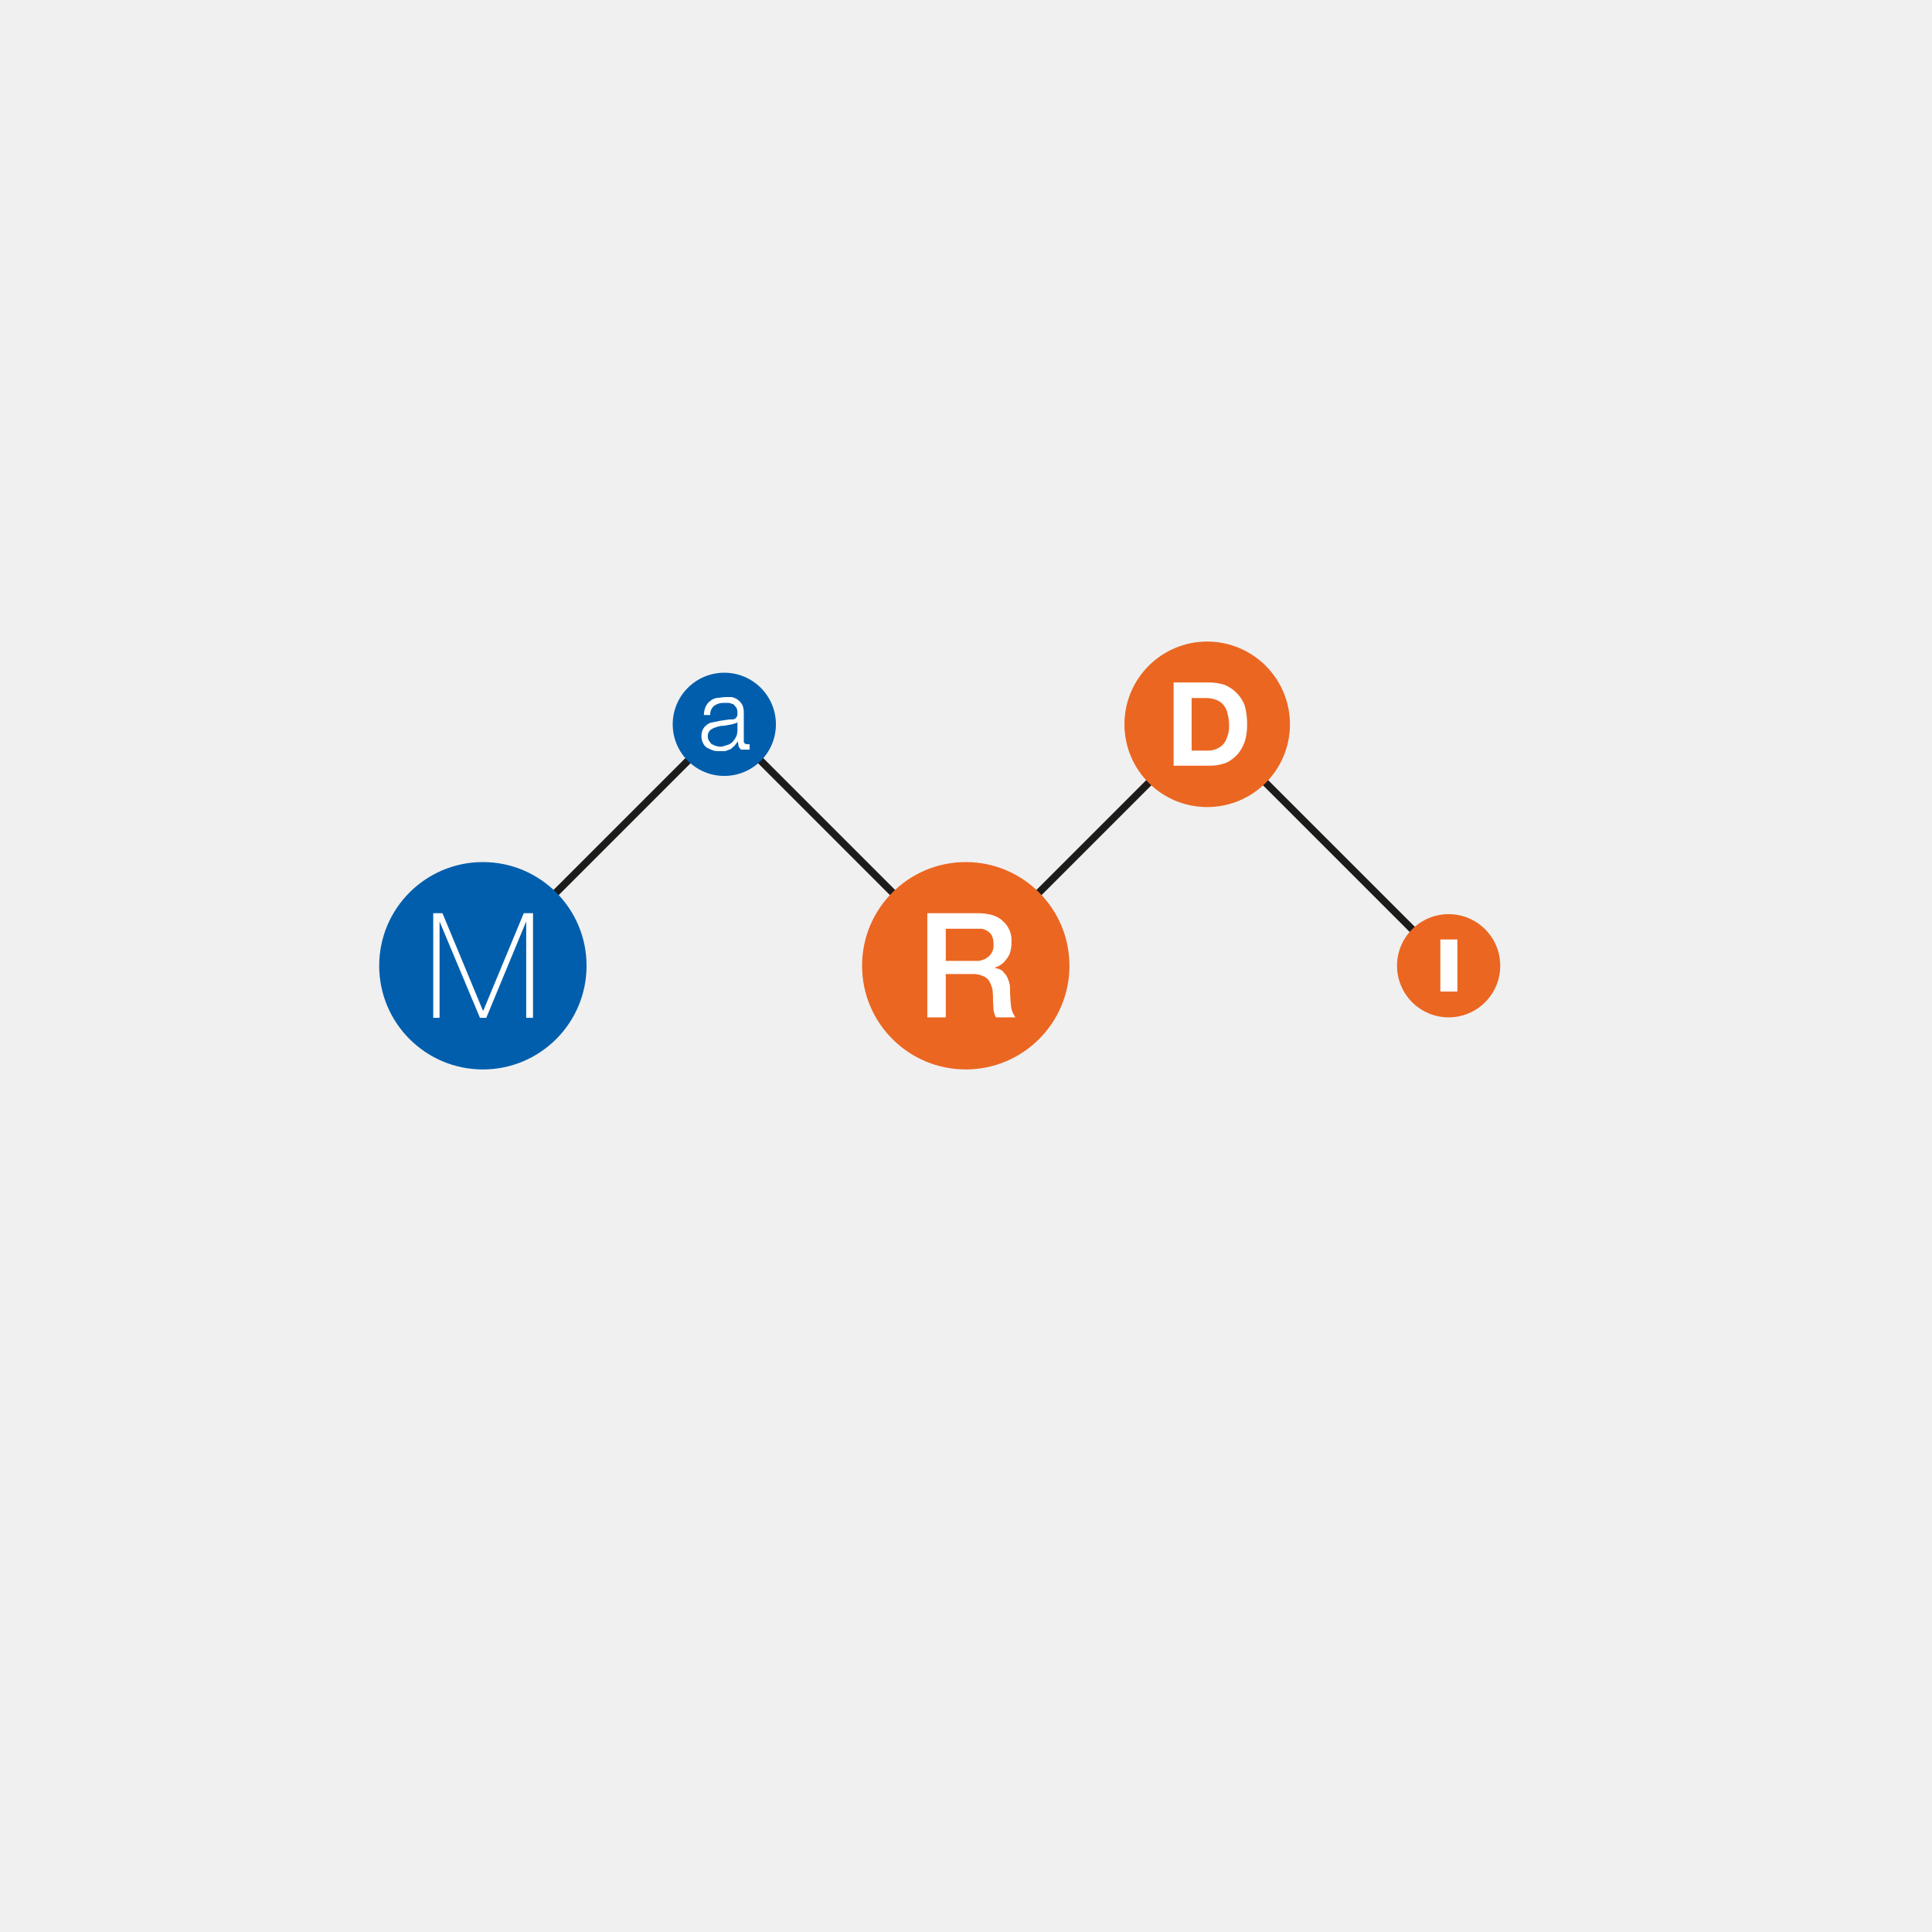
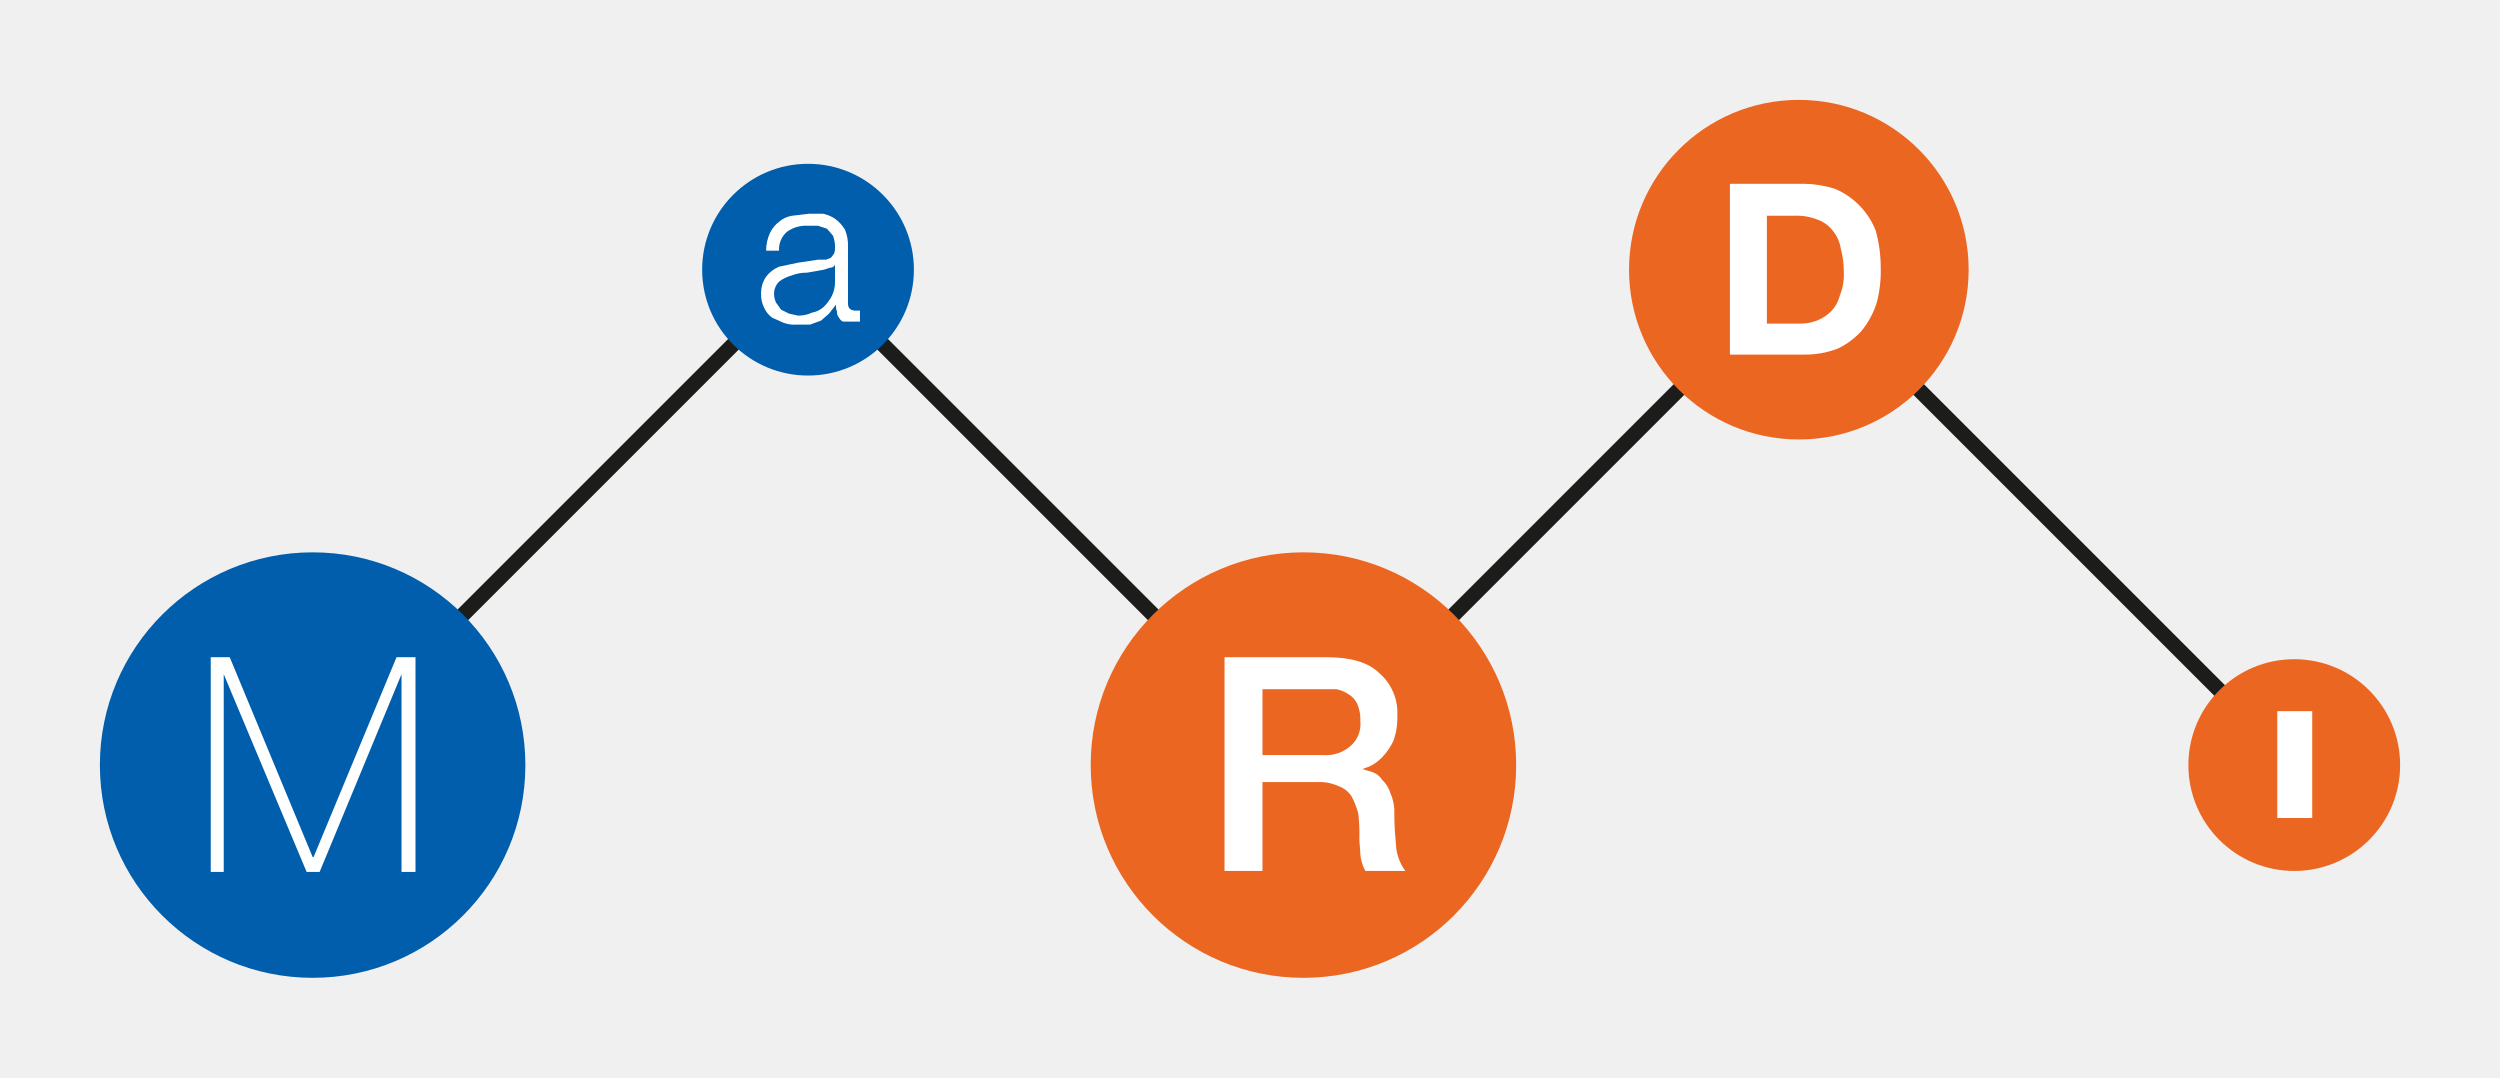
- <svg xmlns="http://www.w3.org/2000/svg" viewBox="0 0 396.9 396.9">
-   <g id="b8d78592-1ffa-40c6-a043-efc885e76087" data-name="Typography">
-     <g>
-       <polyline points="99.2 198.4 148.8 148.8 198.4 198.4 248 148.8 297.6 198.4" fill="none" stroke="#1c1c1b" stroke-width="1.5" />
-       <g>
-         <circle cx="297.6" cy="198.4" r="10.6" fill="#eb6621" />
-         <path d="M299.4,193v10.7h-3.5V193Z" fill="#fff" />
+ <svg xmlns="http://www.w3.org/2000/svg" viewBox="0 0 250.3 107.9" version="1.1" id="svg37" width="250.3" height="107.9">
+   <defs id="defs41" />
+   <g id="b8d78592-1ffa-40c6-a043-efc885e76087" data-name="Typography" transform="translate(-67.9,-121.8)">
+     <g id="g34">
+       <polyline points="99.2 198.4 148.8 148.8 198.4 198.4 248 148.8 297.6 198.4" fill="none" stroke="#1c1c1b" stroke-width="1.5" id="polyline2" />
+       <g id="g8">
+         <circle cx="297.6" cy="198.4" r="10.6" fill="#eb6621" id="circle4" />
+         <path d="m 299.4,193 v 10.7 h -3.5 V 193 Z" fill="#ffffff" id="path6" />
      </g>
-       <g>
-         <circle cx="248" cy="148.8" r="17" fill="#eb6621" />
-         <path d="M248.5,140.2a10.6,10.6,0,0,1,3.1.5,7.5,7.5,0,0,1,4.1,4.2,14,14,0,0,1,.5,3.8,12.2,12.2,0,0,1-.4,3.4,8.4,8.4,0,0,1-1.5,2.8,7.6,7.6,0,0,1-2.4,1.8,9,9,0,0,1-3.4.6h-7.4V140.2Zm-.3,14a4.5,4.5,0,0,0,1.6-.3,4.2,4.2,0,0,0,1.4-.9,3.5,3.5,0,0,0,.9-1.6,5.5,5.5,0,0,0,.4-2.4,8.5,8.5,0,0,0-.3-2.3,3.7,3.7,0,0,0-.8-1.8,3.3,3.3,0,0,0-1.5-1.1,5.7,5.7,0,0,0-2.4-.4h-2.7v10.8Z" fill="#fff" />
+       <g id="g14">
+         <circle cx="248" cy="148.8" r="17" fill="#eb6621" id="circle10" />
+         <path d="m 248.5,140.2 a 10.6,10.6 0 0 1 3.1,0.5 7.5,7.5 0 0 1 4.1,4.2 14,14 0 0 1 0.5,3.8 12.2,12.2 0 0 1 -0.4,3.4 8.4,8.4 0 0 1 -1.5,2.8 7.6,7.6 0 0 1 -2.4,1.8 9,9 0 0 1 -3.4,0.6 h -7.4 v -17.1 z m -0.3,14 a 4.5,4.5 0 0 0 1.6,-0.3 4.2,4.2 0 0 0 1.4,-0.9 3.5,3.5 0 0 0 0.9,-1.6 5.5,5.5 0 0 0 0.4,-2.4 8.5,8.5 0 0 0 -0.3,-2.3 3.7,3.7 0 0 0 -0.8,-1.8 3.3,3.3 0 0 0 -1.5,-1.1 5.7,5.7 0 0 0 -2.4,-0.4 h -2.7 v 10.8 z" fill="#ffffff" id="path12" />
      </g>
-       <g>
-         <circle cx="198.4" cy="198.4" r="21.3" fill="#eb6621" />
-         <path d="M190.5,187.6h10.2c2.4,0,4.2.5,5.3,1.6a5.2,5.2,0,0,1,1.8,4.2,6.8,6.8,0,0,1-.4,2.6,6.4,6.4,0,0,1-1.1,1.6,4.7,4.7,0,0,1-1.2.9l-.8.3h0l1,.3a1.9,1.9,0,0,1,1,.8,2.9,2.9,0,0,1,.8,1.3,4.6,4.6,0,0,1,.4,2.1c0,1.3.1,2.4.2,3.5a5,5,0,0,0,.9,2.2h-4a4.3,4.3,0,0,1-.5-1.6c0-.5-.1-1.1-.1-1.6a18.5,18.5,0,0,0-.1-2.5,7.5,7.5,0,0,0-.7-1.8,2.6,2.6,0,0,0-1.3-1,4.6,4.6,0,0,0-2.1-.4h-5.5v8.9h-3.8Zm3.8,9.8h6.1a3.7,3.7,0,0,0,2.7-.9,2.9,2.9,0,0,0,1-2.5,4,4,0,0,0-.3-1.7,2.2,2.2,0,0,0-.9-1,3.3,3.3,0,0,0-1.2-.5h-7.4Z" fill="#fff" />
+       <g id="g20">
+         <circle cx="198.4" cy="198.4" r="21.3" fill="#eb6621" id="circle16" />
+         <path d="m 190.5,187.6 h 10.2 c 2.4,0 4.2,0.5 5.3,1.6 a 5.2,5.2 0 0 1 1.8,4.2 6.8,6.8 0 0 1 -0.4,2.6 6.4,6.4 0 0 1 -1.1,1.6 4.7,4.7 0 0 1 -1.2,0.9 l -0.8,0.3 v 0 l 1,0.3 a 1.9,1.9 0 0 1 1,0.8 2.9,2.9 0 0 1 0.8,1.3 4.6,4.6 0 0 1 0.4,2.1 c 0,1.3 0.1,2.4 0.2,3.5 a 5,5 0 0 0 0.9,2.2 h -4 a 4.3,4.3 0 0 1 -0.5,-1.6 c 0,-0.5 -0.1,-1.1 -0.1,-1.6 a 18.5,18.5 0 0 0 -0.1,-2.5 7.5,7.5 0 0 0 -0.7,-1.8 2.6,2.6 0 0 0 -1.3,-1 4.6,4.6 0 0 0 -2.1,-0.4 h -5.5 v 8.9 h -3.8 z m 3.8,9.8 h 6.1 a 3.7,3.7 0 0 0 2.7,-0.9 2.9,2.9 0 0 0 1,-2.5 4,4 0 0 0 -0.3,-1.7 2.2,2.2 0 0 0 -0.9,-1 3.3,3.3 0 0 0 -1.2,-0.5 h -7.4 z" fill="#ffffff" id="path18" />
      </g>
-       <g>
-         <circle cx="99.2" cy="198.4" r="21.3" fill="#005ead" />
-         <path d="M89,187.6h1.9l8.3,20h.1l8.3-20h1.9v21.5h-1.4V189.3h0l-8.2,19.8H98.6l-8.3-19.8h0v19.8H89Z" fill="#fff" />
+       <g id="g26">
+         <circle cx="99.2" cy="198.4" r="21.3" fill="#005ead" id="circle22" />
+         <path d="m 89,187.6 h 1.9 l 8.3,20 h 0.1 l 8.3,-20 h 1.9 v 21.5 h -1.4 v -19.8 0 l -8.2,19.8 h -1.3 l -8.3,-19.8 v 0 19.8 H 89 Z" fill="#ffffff" id="path24" />
      </g>
-       <g>
-         <circle cx="148.8" cy="148.8" r="10.6" fill="#005ead" />
-         <path d="M145,145.1a3.1,3.1,0,0,1,.9-1.1,2.6,2.6,0,0,1,1.3-.6l1.7-.2h1.4a3.3,3.3,0,0,1,1.2.5,3.6,3.6,0,0,1,1,1.1,4,4,0,0,1,.3,1.7v5.7c0,.5.3.7.8.7h.4v1.1h-1.7a.8.8,0,0,1-.4-.4.8.8,0,0,1-.2-.6,1.5,1.5,0,0,1-.1-.7h0l-.7.9-.8.7-1.1.4h-1.3a3.2,3.2,0,0,1-1.4-.2l-1.1-.5a2.5,2.5,0,0,1-.8-1,2.9,2.9,0,0,1-.3-1.4,2.9,2.9,0,0,1,.5-1.7,3.2,3.2,0,0,1,1.3-1l1.9-.4,2-.3h.8l.5-.2.3-.4a1.5,1.5,0,0,0,.1-.7,3.1,3.1,0,0,0-.2-1.1l-.6-.7-.9-.3h-1.1a3.2,3.2,0,0,0-2,.6,2.3,2.3,0,0,0-.8,1.9h-1.3A4.3,4.3,0,0,1,145,145.1Zm6.5,3.2a.5.5,0,0,1-.5.3l-.6.2-1.7.3a4.1,4.1,0,0,0-1.6.3,3.4,3.4,0,0,0-1.2.6,1.7,1.7,0,0,0-.5,1.2,2,2,0,0,0,.2.9l.5.7.8.4.9.2a3.2,3.2,0,0,0,1.4-.3,2.3,2.3,0,0,0,1.2-.6,4.4,4.4,0,0,0,.8-1.1,3.2,3.2,0,0,0,.3-1.4v-1.7Z" fill="#fff" />
+       <g id="g32">
+         <circle cx="148.8" cy="148.8" r="10.6" fill="#005ead" id="circle28" />
+         <path d="m 145,145.1 a 3.1,3.1 0 0 1 0.9,-1.1 2.6,2.6 0 0 1 1.3,-0.6 l 1.7,-0.2 h 1.4 a 3.3,3.3 0 0 1 1.2,0.5 3.6,3.6 0 0 1 1,1.1 4,4 0 0 1 0.3,1.7 v 5.7 c 0,0.5 0.3,0.7 0.8,0.7 h 0.4 v 1.1 h -1.7 a 0.8,0.8 0 0 1 -0.4,-0.4 0.8,0.8 0 0 1 -0.2,-0.6 1.5,1.5 0 0 1 -0.1,-0.7 v 0 l -0.7,0.9 -0.8,0.7 -1.1,0.4 h -1.3 a 3.2,3.2 0 0 1 -1.4,-0.2 l -1.1,-0.5 a 2.5,2.5 0 0 1 -0.8,-1 2.9,2.9 0 0 1 -0.3,-1.4 2.9,2.9 0 0 1 0.5,-1.7 3.2,3.2 0 0 1 1.3,-1 l 1.9,-0.4 2,-0.3 h 0.8 l 0.5,-0.2 0.3,-0.4 a 1.5,1.5 0 0 0 0.1,-0.7 3.1,3.1 0 0 0 -0.2,-1.1 l -0.6,-0.7 -0.9,-0.3 h -1.1 a 3.2,3.2 0 0 0 -2,0.6 2.3,2.3 0 0 0 -0.8,1.9 h -1.3 a 4.3,4.3 0 0 1 0.4,-1.8 z m 6.5,3.2 a 0.5,0.5 0 0 1 -0.5,0.3 l -0.6,0.2 -1.7,0.3 a 4.1,4.1 0 0 0 -1.6,0.3 3.4,3.4 0 0 0 -1.2,0.6 1.7,1.7 0 0 0 -0.5,1.2 2,2 0 0 0 0.2,0.9 l 0.5,0.7 0.8,0.4 0.9,0.2 a 3.2,3.2 0 0 0 1.4,-0.3 2.3,2.3 0 0 0 1.2,-0.6 4.4,4.4 0 0 0 0.8,-1.1 3.2,3.2 0 0 0 0.3,-1.4 z" fill="#ffffff" id="path30" />
      </g>
    </g>
  </g>
</svg>
